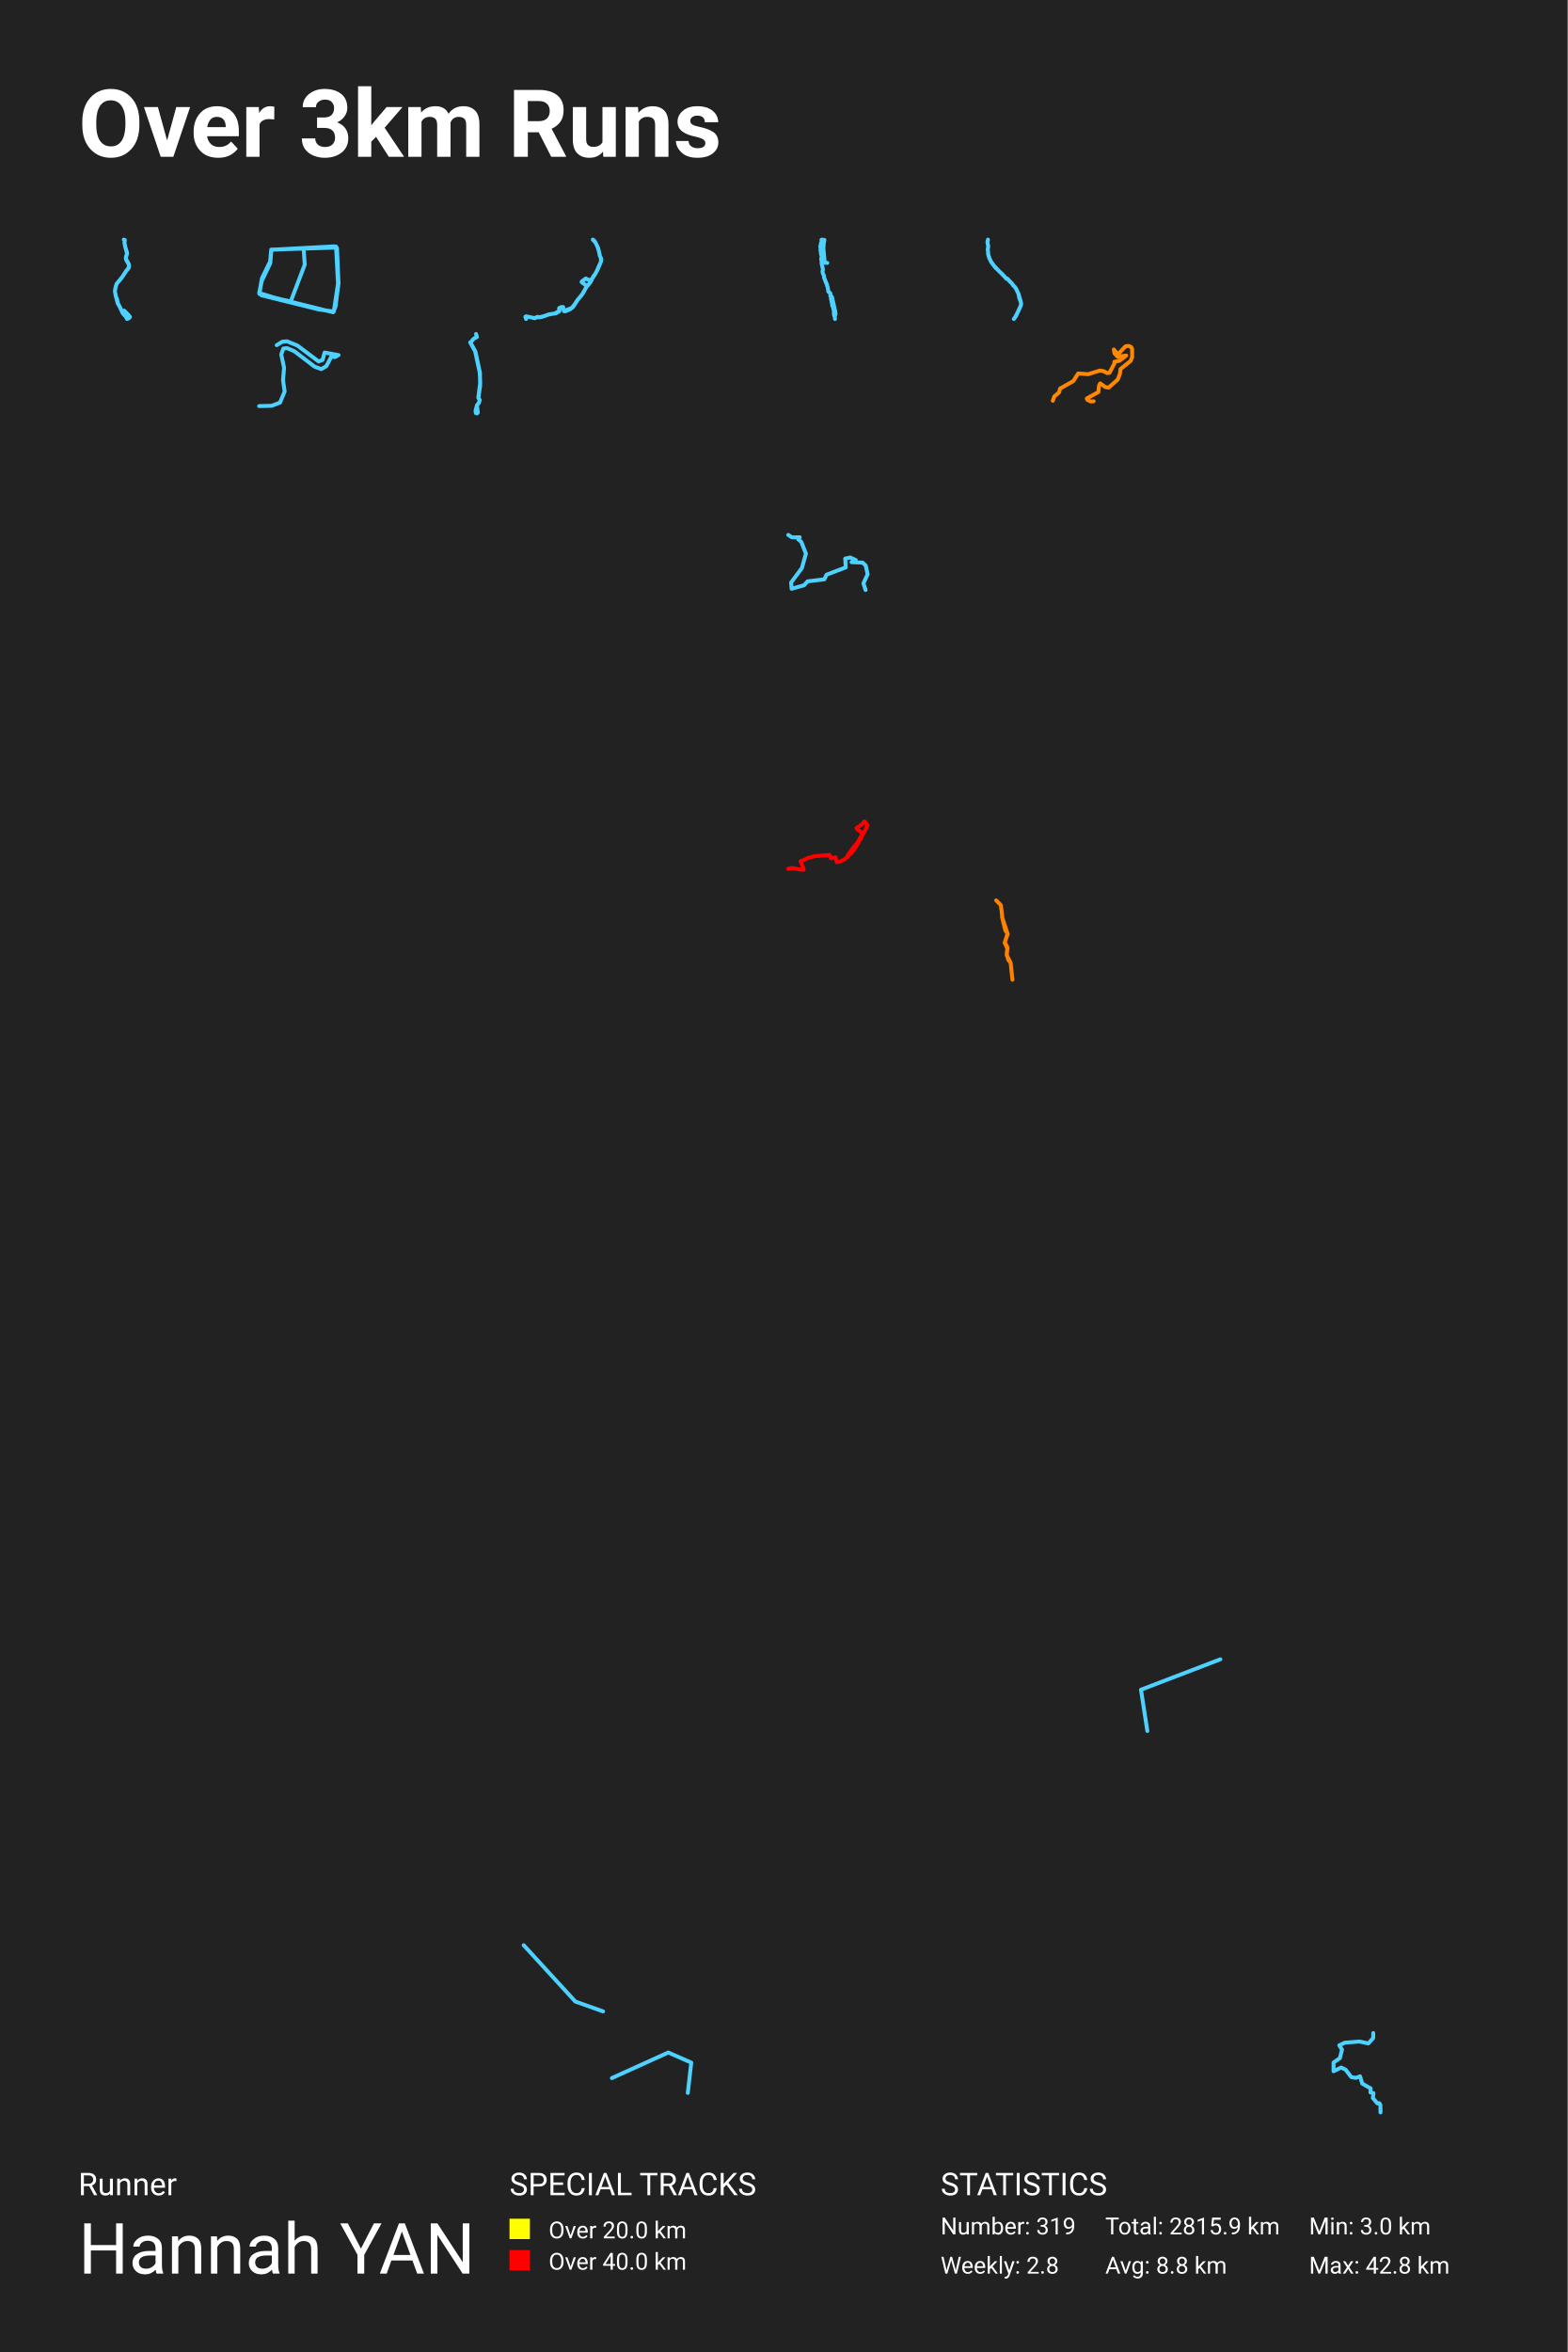
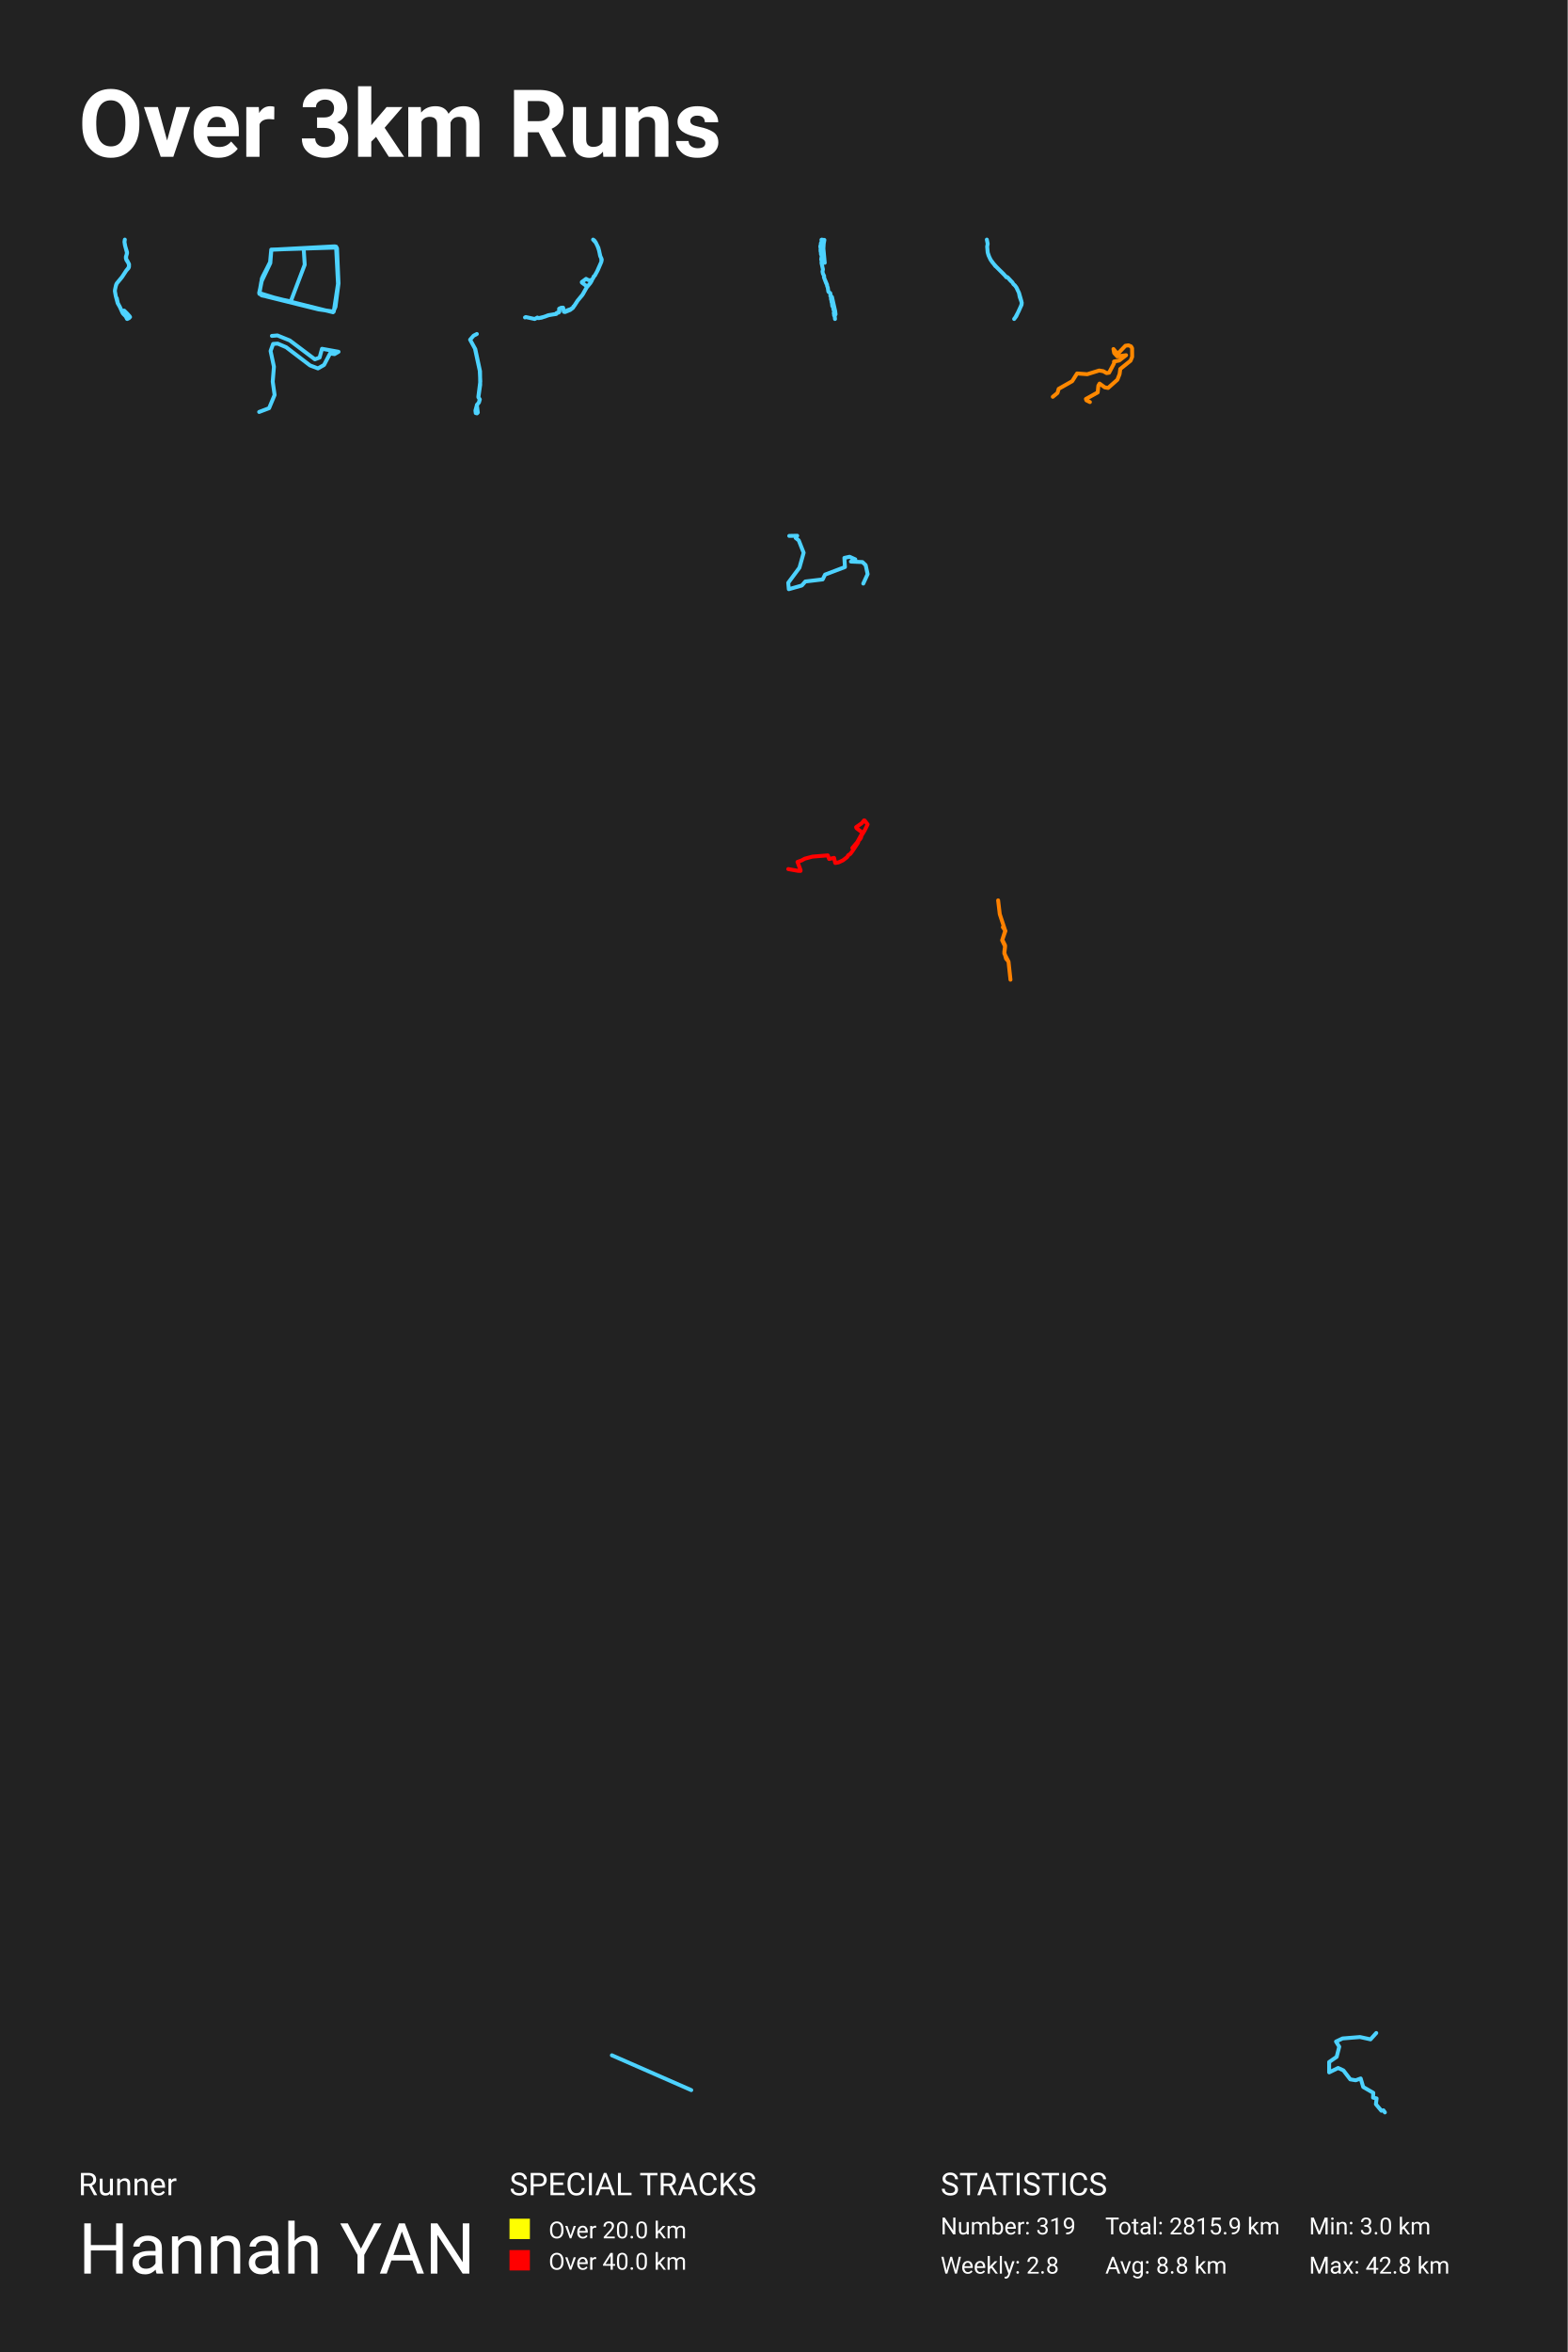
<svg xmlns="http://www.w3.org/2000/svg" baseProfile="full" height="300mm" version="1.1" viewBox="0,0,200,300" width="200mm">
  <defs />
  <rect fill="#222222" height="300" width="200" x="0" y="0" />
  <text fill="#FFFFFF" style="font-size:12px; font-family:-apple-system, BlinkMacSystemFont, 'Segoe UI', Roboto, 'Helvetica Neue', Arial, sans-serif; font-weight:bold;" x="10" y="20">Over 3km Runs</text>
  <text fill="#FFFFFF" style="font-size:4px; font-family:-apple-system, BlinkMacSystemFont, 'Segoe UI', Roboto, 'Helvetica Neue', Arial, sans-serif;" x="10" y="280">Runner</text>
  <text fill="#FFFFFF" style="font-size:9px; font-family:-apple-system, BlinkMacSystemFont, 'Segoe UI', Roboto, 'Helvetica Neue', Arial, sans-serif;" x="10" y="290">Hannah YAN</text>
  <text fill="#FFFFFF" style="font-size:4px; font-family:-apple-system, BlinkMacSystemFont, 'Segoe UI', Roboto, 'Helvetica Neue', Arial, sans-serif;" x="65" y="280">SPECIAL TRACKS</text>
  <rect fill="yellow" height="2.6" width="2.6" x="65" y="283" />
  <text fill="#FFFFFF" style="font-size:3px; font-family:-apple-system, BlinkMacSystemFont, 'Segoe UI', Roboto, 'Helvetica Neue', Arial, sans-serif;" x="70" y="285.5">Over 20.0 km</text>
  <rect fill="red" height="2.6" width="2.6" x="65" y="287" />
  <text fill="#FFFFFF" style="font-size:3px; font-family:-apple-system, BlinkMacSystemFont, 'Segoe UI', Roboto, 'Helvetica Neue', Arial, sans-serif;" x="70" y="289.5">Over 40.0 km</text>
  <text fill="#FFFFFF" style="font-size:4px; font-family:-apple-system, BlinkMacSystemFont, 'Segoe UI', Roboto, 'Helvetica Neue', Arial, sans-serif;" x="120" y="280">STATISTICS</text>
  <text fill="#FFFFFF" style="font-size:3px; font-family:-apple-system, BlinkMacSystemFont, 'Segoe UI', Roboto, 'Helvetica Neue', Arial, sans-serif;" x="120" y="285">Number: 319</text>
  <text fill="#FFFFFF" style="font-size:3px; font-family:-apple-system, BlinkMacSystemFont, 'Segoe UI', Roboto, 'Helvetica Neue', Arial, sans-serif;" x="120" y="290">Weekly: 2.8</text>
  <text fill="#FFFFFF" style="font-size:3px; font-family:-apple-system, BlinkMacSystemFont, 'Segoe UI', Roboto, 'Helvetica Neue', Arial, sans-serif;" x="141" y="285">Total: 2815.9 km</text>
  <text fill="#FFFFFF" style="font-size:3px; font-family:-apple-system, BlinkMacSystemFont, 'Segoe UI', Roboto, 'Helvetica Neue', Arial, sans-serif;" x="141" y="290">Avg: 8.8 km</text>
  <text fill="#FFFFFF" style="font-size:3px; font-family:-apple-system, BlinkMacSystemFont, 'Segoe UI', Roboto, 'Helvetica Neue', Arial, sans-serif;" x="167" y="285">Min: 3.0 km</text>
  <text fill="#FFFFFF" style="font-size:3px; font-family:-apple-system, BlinkMacSystemFont, 'Segoe UI', Roboto, 'Helvetica Neue', Arial, sans-serif;" x="167" y="290">Max: 42.8 km</text>
-   <polyline fill="none" opacity="1" points="15.924,30.611 15.88,30.893 15.894,31.036 15.989,31.518 16.202,32.229 16.2,32.371 16.091,32.751 16.086,33.019 16.152,33.217 16.219,33.282 16.458,33.75 16.45,34.086 16.383,34.247 16.107,34.552 15.539,35.413 14.896,36.19 14.78,36.513 14.679,36.977 14.664,37.165 14.768,37.752 14.84,38.026 14.909,38.057 15.038,38.684 15.303,39.179 15.628,39.895 15.721,40.038 16.045,40.365 16.2,40.678 16.229,40.688 16.467,40.57 16.46,40.509 16.586,40.443 16.522,40.337 16.234,40.014 15.849,39.629 15.785,39.627 15.602,39.787 15.629,39.897 15.76,40.071 15.626,39.899 15.319,39.21 15.018,38.684 14.782,37.807 14.666,37.177 14.674,36.999 14.78,36.511 14.829,36.329 14.911,36.163 15.592,35.337 16.097,34.562 16.371,34.217 16.437,34.029 16.448,33.863 16.385,33.624 16.12,33.199 16.056,32.972 16.063,32.784 16.153,32.524 16.19,32.262 15.941,31.344 15.877,30.915 15.924,30.629 15.792,30.562" stroke="#4dd2ff" stroke-dasharray="none" stroke-linecap="round" stroke-linejoin="round" stroke-width="0.5" />
-   <polyline fill="none" opacity="1" points="34.471,33.328 33.418,35.495 33.092,37.488 42.491,39.829 42.802,39.118 43.188,36.136 42.95,31.577 34.604,31.837 34.456,33.432 33.492,35.356 33.077,37.402 33.982,37.818 40.638,39.465 42.58,39.742 43.173,35.859 42.995,31.681 42.713,31.421 34.619,31.855 34.5,33.363 33.522,35.27 33.062,37.367 36.428,38.407 42.461,39.811 42.787,39.17 43.128,36.327 42.876,31.456 34.619,31.855 34.486,33.554 33.329,35.98 33.092,37.384 33.374,37.679 37.095,38.442 38.874,33.762 38.74,31.681 34.634,31.855 34.441,33.502" stroke="#4dd2ff" stroke-dasharray="none" stroke-linecap="round" stroke-linejoin="round" stroke-width="0.5" />
-   <polyline fill="none" opacity="1" points="68.255,40.552 68.59,40.407 68.682,40.476 68.801,40.476 69.549,40.287 69.921,40.129 70.988,39.939 70.999,39.848 71.274,39.782 71.344,39.709 71.382,39.605 71.334,39.302 71.617,39.182 71.839,39.16 71.944,39.684 72.079,39.715 72.73,39.45 73.078,39.185 73.669,38.279 74.269,37.562 74.803,36.615 74.774,36.41 74.212,35.996 74.204,35.917 74.741,35.52 74.941,35.636 75.322,35.76 75.414,35.63 75.524,35.573 75.654,35.4 75.686,35.242 75.83,35.116 76.121,34.607 76.669,33.37 76.726,33.079 76.51,32.58 76.386,31.942 76.21,31.44 75.975,30.945 75.627,30.562 75.784,30.667 75.943,30.888 76.297,31.608 76.561,32.735 76.661,32.893 76.675,33.357 76.235,34.389 75.846,35.112 75.681,35.264 75.673,35.368 75.497,35.602 75.47,35.734 75.284,36.047 74.806,36.621 74.334,37.468 73.686,38.263 73.256,38.929 73.143,39.011 73.102,39.144 72.784,39.349 72.389,39.485 72.049,39.674 71.928,39.633 71.825,39.156 71.582,39.172 71.339,39.292 71.328,39.699 71.269,39.766 71.072,39.807 70.972,39.955 70.078,40.094 69.106,40.425 68.695,40.479 68.593,40.407 68.247,40.59 67.127,40.347 67.024,40.394 67.116,40.688" stroke="#4dd2ff" stroke-dasharray="none" stroke-linecap="round" stroke-linejoin="round" stroke-width="0.5" />
-   <polyline fill="none" opacity="1" points="105.541,33.532 105.217,33.52 105.048,31.698 105.089,31.067 105.172,30.605 105.105,30.589 105.042,30.622 104.85,30.562 104.797,30.584 104.83,30.802 104.714,31.058 104.728,31.214 104.655,31.371 104.655,31.541 104.732,31.684 104.676,31.802 104.696,32.094 104.749,32.245 104.728,32.397 104.836,32.627 104.767,33.089 104.797,33.217 104.85,33.286 104.807,33.466 104.815,33.582 104.99,34.371 104.933,34.632 104.98,34.873 105.138,35.203 105.107,35.359 105.521,36.342 105.508,36.428 105.604,36.684 105.679,37.186 105.744,37.266 105.918,37.38 105.968,37.655 105.928,37.731 106.108,37.845 106.1,37.904 106.005,37.989 106.017,38.162 106.078,38.347 106.086,38.513 106.133,38.607 106.183,39.043 106.285,39.138 106.319,39.43 106.422,39.749 106.368,39.934 106.416,40.045 106.4,40.166 106.435,40.29 106.487,40.335 106.526,40.688 106.483,40.285 106.595,40.088 106.546,39.671 106.141,37.885 105.926,37.738 105.966,37.653 105.932,37.416 105.715,37.24 105.673,37.172 105.61,36.702 105.508,36.432 105.517,36.347 105.399,36.122 105.146,35.451 105.138,35.214 104.984,34.895 104.929,34.624 104.986,34.373" stroke="#4dd2ff" stroke-dasharray="none" stroke-linecap="round" stroke-linejoin="round" stroke-width="0.5" />
-   <polyline fill="none" opacity="1" points="126.039,30.562 125.974,30.912 126.08,31.427 126.013,31.785 126.089,32.532 126.261,33.019 126.465,33.431 126.673,33.733 127.209,34.337 128.036,35.143 128.381,35.546 128.46,35.515 128.551,35.577 129.125,36.186 129.245,36.391 129.448,36.581 129.611,36.802 129.941,37.487 130.228,38.489 130.264,38.771 130.209,39.009 129.893,39.734 129.508,40.458 129.338,40.688 129.594,40.352 130.249,38.939 130.276,38.676 130.022,37.963 129.929,37.468 129.632,36.827 129.429,36.55 129.269,36.416 129.087,36.136 128.936,36.021 128.522,35.56 128.458,35.529 128.374,35.551 128.257,35.383 127.147,34.264 127.029,34.183 126.429,33.377 126.185,32.857 126.077,32.493 126.015,31.785 126.077,31.427 125.977,30.907" stroke="#4dd2ff" stroke-dasharray="none" stroke-linecap="round" stroke-linejoin="round" stroke-width="0.5" />
-   <polyline fill="none" opacity="1" points="33.062,51.795 34.651,51.761 35.72,51.356 36.312,49.937 36.11,48.501 36.24,46.896 35.879,45.206 36.153,44.446 36.645,44.412 37.554,44.801 40.125,46.761 40.978,47.082 41.628,46.71 42.278,45.477 42.754,45.544 43.188,45.291 41.411,44.97 41.151,45.916 40.645,46.102 37.944,44.074 36.616,43.534 36.023,43.584 35.301,44.024" stroke="#4dd2ff" stroke-dasharray="none" stroke-linecap="round" stroke-linejoin="round" stroke-width="0.5" />
-   <polyline fill="none" opacity="1" points="60.732,42.602 60.843,42.99 60.446,43.195 60.017,43.689 60.654,44.852 61.233,47.558 61.253,49.223 61.032,50.758 61.207,51.017 61.103,51.382 60.856,51.686 60.667,52.385 60.706,52.689 60.863,52.727 60.96,52.621 60.843,51.686 61.09,51.397 61.188,51.017 61.025,50.698 61.266,48.805 61.201,47.505 60.615,44.799 59.984,43.674" stroke="#4dd2ff" stroke-dasharray="none" stroke-linecap="round" stroke-linejoin="round" stroke-width="0.5" />
-   <polyline fill="none" opacity="1" points="139.524,51.174 139.153,51.212 138.717,50.995 138.653,50.825 140.129,50.004 140.21,49.165 140.363,48.9 141.009,49.372 141.428,49.448 142.59,48.419 142.864,47.721 142.953,47.07 144.236,46.042 144.438,45.561 144.429,44.476 144.292,44.249 143.97,44.117 143.59,44.174 142.767,45.042 142.469,45.032 142.098,44.579 142.187,45.079 142.574,45.504 143.679,45.353 142.824,46.013 142.17,46.146 142.17,46.372 141.549,47.542 141.243,47.589 140.823,47.353 140.315,47.268 138.822,47.731 137.548,47.636 136.943,48.599 135.248,49.561 135.103,50.07 134.514,50.552 134.312,51.118" stroke="#ff8800" stroke-dasharray="none" stroke-linecap="round" stroke-linejoin="round" stroke-width="0.5" />
-   <polyline fill="none" opacity="1" points="110.429,75.258 110.154,74.409 110.688,73.244 110.446,72.138 110.05,71.763 108.638,71.704 109.172,71.428 108.466,71.112 107.829,71.25 107.898,72.375 105.453,73.303 105.16,73.896 103.025,74.153 102.594,74.646 100.993,75.1 100.924,74.31 102.302,72.454 102.818,70.618 102.216,69.097 101.837,68.801 102.026,68.525 101.045,68.544 100.562,68.229" stroke="#4dd2ff" stroke-dasharray="none" stroke-linecap="round" stroke-linejoin="round" stroke-width="0.5" />
-   <polyline fill="none" opacity="1" points="108.132,109.151 108.826,108.148 109.424,107.442 109.975,106.446 109.997,106.323 109.941,106.193 109.334,105.736 109.284,105.613 109.978,105.132 110.257,104.784 110.331,104.806 110.688,105.276 110.294,106.07 109.929,106.667 109.885,106.877 109.746,107.105 109.628,107.188 109.498,107.532 108.845,108.517 108.581,108.865 108.327,109.032 108.191,109.26 107.683,109.651 107.141,109.904 106.745,109.973 106.599,109.354 106.004,109.488 105.834,109.05 103.963,109.202 103.031,109.452 102.659,109.658 102.145,109.846 102.526,110.86 102.514,110.94 102.204,110.929 101.021,110.715 100.562,110.817" stroke="red" stroke-dasharray="none" stroke-linecap="round" stroke-linejoin="round" stroke-width="0.5" />
-   <polyline fill="none" opacity="1" points="127.835,116.956 128.254,118.67 128.562,119.116 128.168,120.24 128.525,120.989 128.427,121.824 128.932,122.803 129.166,124.964 128.932,122.789 128.636,122.443 128.427,121.68 128.525,120.859 128.193,120.182 128.538,119.088 127.885,117.114 127.688,115.458 127.084,114.839" stroke="#ff8100" stroke-dasharray="none" stroke-linecap="round" stroke-linejoin="round" stroke-width="0.5" />
-   <polyline fill="none" opacity="1" points="155.688,211.648 145.562,215.523 146.375,220.786" stroke="#4dd2ff" stroke-dasharray="none" stroke-linecap="round" stroke-linejoin="round" stroke-width="0.5" />
-   <polyline fill="none" opacity="1" points="66.812,248.114 73.399,255.297 76.938,256.557" stroke="#4dd2ff" stroke-dasharray="none" stroke-linecap="round" stroke-linejoin="round" stroke-width="0.5" />
-   <polyline fill="none" opacity="1" points="87.747,266.949 88.188,263.088 85.253,261.801 78.062,265.061" stroke="#4dd2ff" stroke-dasharray="none" stroke-linecap="round" stroke-linejoin="round" stroke-width="0.5" />
-   <polyline fill="none" opacity="1" points="175.195,259.312 175.183,259.965 174.566,260.646 173.439,260.396 171.565,260.549 170.865,260.882 171.209,261.438 170.937,262.521 170.13,263.076 170.13,264.188 171.091,263.715 171.66,263.979 172.396,264.938 172.977,265.035 173.511,264.84 173.783,265.757 174.863,266.382 174.839,266.896 175.219,266.979 175.147,267.604 175.729,268.299 175.954,268.257 176.108,268.479 176.12,269.438" stroke="#4dd2ff" stroke-dasharray="none" stroke-linecap="round" stroke-linejoin="round" stroke-width="0.5" />
+   <polyline fill="none" opacity="1" points="15.882,30.829 15.896,30.972 15.992,31.457 16.206,32.173 16.204,32.316 16.095,32.699 16.09,32.969 16.155,33.168 16.223,33.233 16.464,33.704 16.455,34.043 16.388,34.204 16.11,34.511 15.538,35.378 14.891,36.161 14.774,36.486 14.673,36.953 14.658,37.142 14.763,37.733 14.835,38.009 14.904,38.04 15.034,38.67 15.3,39.169 15.628,39.89 15.722,40.034 16.047,40.362 16.204,40.678 16.233,40.688 16.472,40.569 16.466,40.508 16.592,40.441 16.528,40.335 16.238,40.01 15.85,39.622 15.786,39.62 15.602,39.781 15.629,39.892 15.761,40.067 15.626,39.894 15.317,39.2 15.014,38.67 14.776,37.788 14.66,37.154 14.668,36.974 14.774,36.484 14.823,36.3 14.906,36.133 15.592,35.302 16.1,34.521 16.376,34.175 16.442,33.985 16.454,33.818 16.39,33.578 16.123,33.15 16.059,32.921 16.066,32.732 16.157,32.47 16.194,32.206 15.943,31.282 15.879,30.85 15.926,30.562" stroke="#4dd2ff" stroke-dasharray="none" stroke-linecap="round" stroke-linejoin="round" stroke-width="0.5" />
+   <polyline fill="none" opacity="1" points="33.418,35.495 33.092,37.488 42.491,39.829 42.802,39.118 43.188,36.136 42.95,31.577 34.604,31.837 34.456,33.432 33.492,35.356 33.077,37.402 33.982,37.818 40.638,39.465 42.58,39.742 43.173,35.859 42.995,31.681 42.713,31.421 34.619,31.855 34.5,33.363 33.522,35.27 33.062,37.367 36.428,38.407 42.461,39.811 42.787,39.17 43.128,36.327 42.876,31.456 34.619,31.855 34.486,33.554 33.329,35.98 33.092,37.384 33.374,37.679 37.095,38.442 38.874,33.762 38.74,31.681 34.634,31.855" stroke="#4dd2ff" stroke-dasharray="none" stroke-linecap="round" stroke-linejoin="round" stroke-width="0.5" />
+   <polyline fill="none" opacity="1" points="68.558,40.503 68.651,40.573 68.771,40.573 69.526,40.382 69.902,40.222 70.979,40.031 70.99,39.938 71.268,39.872 71.339,39.798 71.377,39.693 71.328,39.387 71.615,39.266 71.838,39.244 71.945,39.773 72.081,39.805 72.738,39.537 73.09,39.269 73.687,38.354 74.292,37.631 74.832,36.674 74.802,36.467 74.235,36.049 74.227,35.97 74.769,35.568 74.971,35.686 75.356,35.81 75.448,35.68 75.56,35.622 75.691,35.447 75.724,35.287 75.868,35.16 76.163,34.647 76.716,33.397 76.773,33.104 76.555,32.6 76.43,31.956 76.253,31.449 76.015,30.948 75.664,30.562 75.822,30.668 75.983,30.891 76.34,31.618 76.607,32.756 76.708,32.916 76.722,33.384 76.277,34.427 75.885,35.157 75.718,35.31 75.71,35.415 75.533,35.651 75.506,35.785 75.317,36.1 74.835,36.681 74.358,37.535 73.703,38.338 73.27,39.011 73.155,39.094 73.114,39.228 72.793,39.435 72.394,39.572 72.051,39.763 71.928,39.722 71.825,39.24 71.579,39.256 71.334,39.377 71.323,39.789 71.263,39.856 71.064,39.897 70.963,40.047 70.06,40.187 69.079,40.522 68.664,40.576 68.561,40.503 68.212,40.688 67.08,40.442 66.977,40.49" stroke="#4dd2ff" stroke-dasharray="none" stroke-linecap="round" stroke-linejoin="round" stroke-width="0.5" />
+   <polyline fill="none" opacity="1" points="105.217,33.52 105.048,31.698 105.089,31.067 105.172,30.605 105.105,30.589 105.042,30.622 104.85,30.562 104.797,30.584 104.83,30.802 104.714,31.058 104.728,31.214 104.655,31.371 104.655,31.541 104.732,31.684 104.676,31.802 104.696,32.094 104.749,32.245 104.728,32.397 104.836,32.627 104.767,33.089 104.797,33.217 104.85,33.286 104.807,33.466 104.815,33.582 104.99,34.371 104.933,34.632 104.98,34.873 105.138,35.203 105.107,35.359 105.521,36.342 105.508,36.428 105.604,36.684 105.679,37.186 105.744,37.266 105.918,37.38 105.968,37.655 105.928,37.731 106.108,37.845 106.1,37.904 106.005,37.989 106.017,38.162 106.078,38.347 106.086,38.513 106.133,38.607 106.183,39.043 106.285,39.138 106.319,39.43 106.422,39.749 106.368,39.934 106.416,40.045 106.4,40.166 106.435,40.29 106.487,40.335 106.526,40.688 106.483,40.285 106.595,40.088 106.546,39.671 106.141,37.885 105.926,37.738 105.966,37.653 105.932,37.416 105.715,37.24 105.673,37.172 105.61,36.702 105.508,36.432 105.517,36.347 105.399,36.122 105.146,35.451 105.138,35.214 104.984,34.895 104.929,34.624" stroke="#4dd2ff" stroke-dasharray="none" stroke-linecap="round" stroke-linejoin="round" stroke-width="0.5" />
+   <polyline fill="none" opacity="1" points="125.897,30.562 126.006,31.096 125.937,31.467 126.016,32.241 126.195,32.745 126.405,33.171 126.621,33.484 127.176,34.11 128.033,34.944 128.39,35.362 128.472,35.33 128.566,35.394 129.161,36.025 129.285,36.237 129.495,36.434 129.664,36.663 130.006,37.373 130.303,38.41 130.34,38.703 130.283,38.949 129.956,39.7 129.557,40.45 129.381,40.688 129.646,40.34 130.325,38.877 130.353,38.604 130.09,37.865 129.993,37.353 129.686,36.689 129.476,36.402 129.309,36.263 129.121,35.973 128.965,35.854 128.536,35.376 128.469,35.344 128.383,35.368 128.261,35.194 127.112,34.035 126.99,33.95 126.368,33.116 126.115,32.577 126.004,32.2 125.939,31.467 126.004,31.096" stroke="#4dd2ff" stroke-dasharray="none" stroke-linecap="round" stroke-linejoin="round" stroke-width="0.5" />
+   <polyline fill="none" opacity="1" points="33.062,52.544 34.33,52.063 35.033,50.38 34.793,48.677 34.947,46.773 34.519,44.769 34.844,43.867 35.427,43.827 36.506,44.288 39.556,46.612 40.566,46.993 41.337,46.552 42.108,45.089 42.674,45.17 43.188,44.869 41.08,44.488 40.772,45.61 40.172,45.831 36.969,43.426 35.392,42.785 34.69,42.845" stroke="#4dd2ff" stroke-dasharray="none" stroke-linecap="round" stroke-linejoin="round" stroke-width="0.5" />
+   <polyline fill="none" opacity="1" points="60.835,42.602 60.422,42.815 59.975,43.329 60.639,44.539 61.241,47.352 61.261,49.083 61.031,50.68 61.214,50.949 61.105,51.328 60.848,51.644 60.652,52.371 60.693,52.687 60.855,52.727 60.957,52.616 60.835,51.644 61.092,51.344 61.193,50.949 61.024,50.617 61.275,48.649 61.207,47.297 60.598,44.483" stroke="#4dd2ff" stroke-dasharray="none" stroke-linecap="round" stroke-linejoin="round" stroke-width="0.5" />
+   <polyline fill="none" opacity="1" points="139.046,51.284 138.601,51.063 138.535,50.889 140.042,50.052 140.124,49.195 140.28,48.926 140.939,49.407 141.367,49.484 142.552,48.435 142.832,47.722 142.923,47.058 144.232,46.009 144.438,45.518 144.429,44.411 144.289,44.18 143.96,44.045 143.573,44.103 142.734,44.988 142.429,44.979 142.05,44.517 142.141,45.027 142.536,45.46 143.664,45.306 142.791,45.98 142.124,46.115 142.124,46.346 141.491,47.539 141.178,47.588 140.75,47.347 140.231,47.26 138.708,47.732 137.408,47.636 136.79,48.618 135.062,49.599 134.913,50.119 134.312,50.61" stroke="#ff8800" stroke-dasharray="none" stroke-linecap="round" stroke-linejoin="round" stroke-width="0.5" />
+   <polyline fill="none" opacity="1" points="110.134,74.436 110.688,73.228 110.438,72.081 110.027,71.692 108.562,71.631 109.116,71.344 108.384,71.016 107.723,71.16 107.795,72.327 105.259,73.29 104.955,73.904 102.741,74.17 102.295,74.682 100.634,75.153 100.562,74.334 101.991,72.409 102.527,70.505 101.902,68.928 101.509,68.621 101.705,68.334 100.688,68.354" stroke="#4dd2ff" stroke-dasharray="none" stroke-linecap="round" stroke-linejoin="round" stroke-width="0.5" />
+   <polyline fill="none" opacity="1" points="108.738,108.162 109.364,107.422 109.941,106.379 109.964,106.25 109.906,106.113 109.27,105.636 109.218,105.507 109.945,105.002 110.237,104.638 110.314,104.661 110.688,105.154 110.275,105.985 109.893,106.61 109.847,106.83 109.701,107.069 109.578,107.157 109.442,107.517 108.757,108.548 108.481,108.913 108.215,109.087 108.073,109.326 107.541,109.736 106.973,110.001 106.558,110.073 106.405,109.425 105.782,109.565 105.604,109.106 103.644,109.265 102.668,109.527 102.279,109.743 101.74,109.94 102.139,111.002 102.126,111.086 101.802,111.074 100.562,110.851" stroke="red" stroke-dasharray="none" stroke-linecap="round" stroke-linejoin="round" stroke-width="0.5" />
+   <polyline fill="none" opacity="1" points="127.941,118.26 128.269,118.735 127.849,119.932 128.23,120.73 128.125,121.62 128.663,122.663 128.912,124.964 128.663,122.647 128.348,122.279 128.125,121.466 128.23,120.592 127.876,119.871 128.243,118.705 127.548,116.603 127.338,114.839" stroke="#ff8100" stroke-dasharray="none" stroke-linecap="round" stroke-linejoin="round" stroke-width="0.5" />
+   <polyline fill="none" opacity="1" points="88.188,266.595 78.062,262.155" stroke="#4dd2ff" stroke-dasharray="none" stroke-linecap="round" stroke-linejoin="round" stroke-width="0.5" />
+   <polyline fill="none" opacity="1" points="175.579,259.312 174.846,260.122 173.506,259.825 171.277,260.006 170.445,260.403 170.854,261.063 170.529,262.352 169.57,263.012 169.57,264.334 170.713,263.772 171.39,264.086 172.265,265.226 172.956,265.341 173.591,265.11 173.915,266.2 175.199,266.943 175.17,267.555 175.622,267.654 175.537,268.397 176.228,269.223 176.496,269.173 176.68,269.438" stroke="#4dd2ff" stroke-dasharray="none" stroke-linecap="round" stroke-linejoin="round" stroke-width="0.5" />
</svg>
